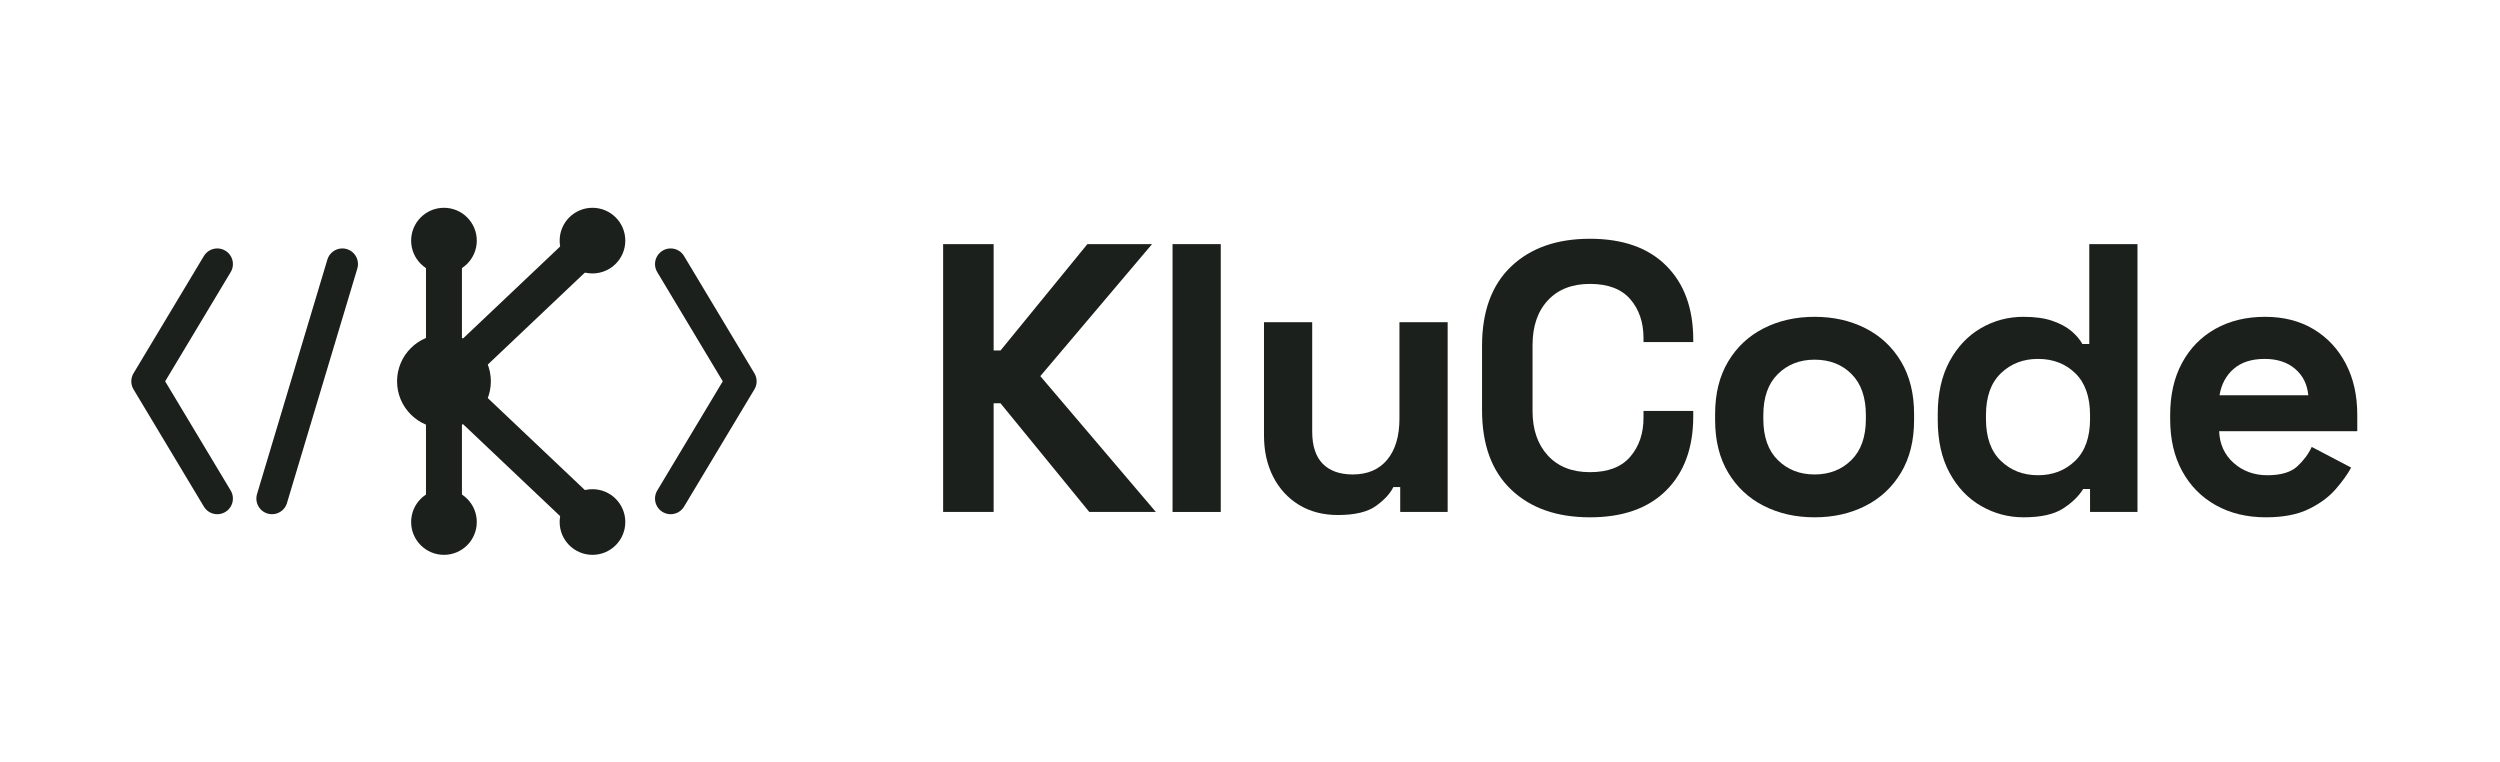
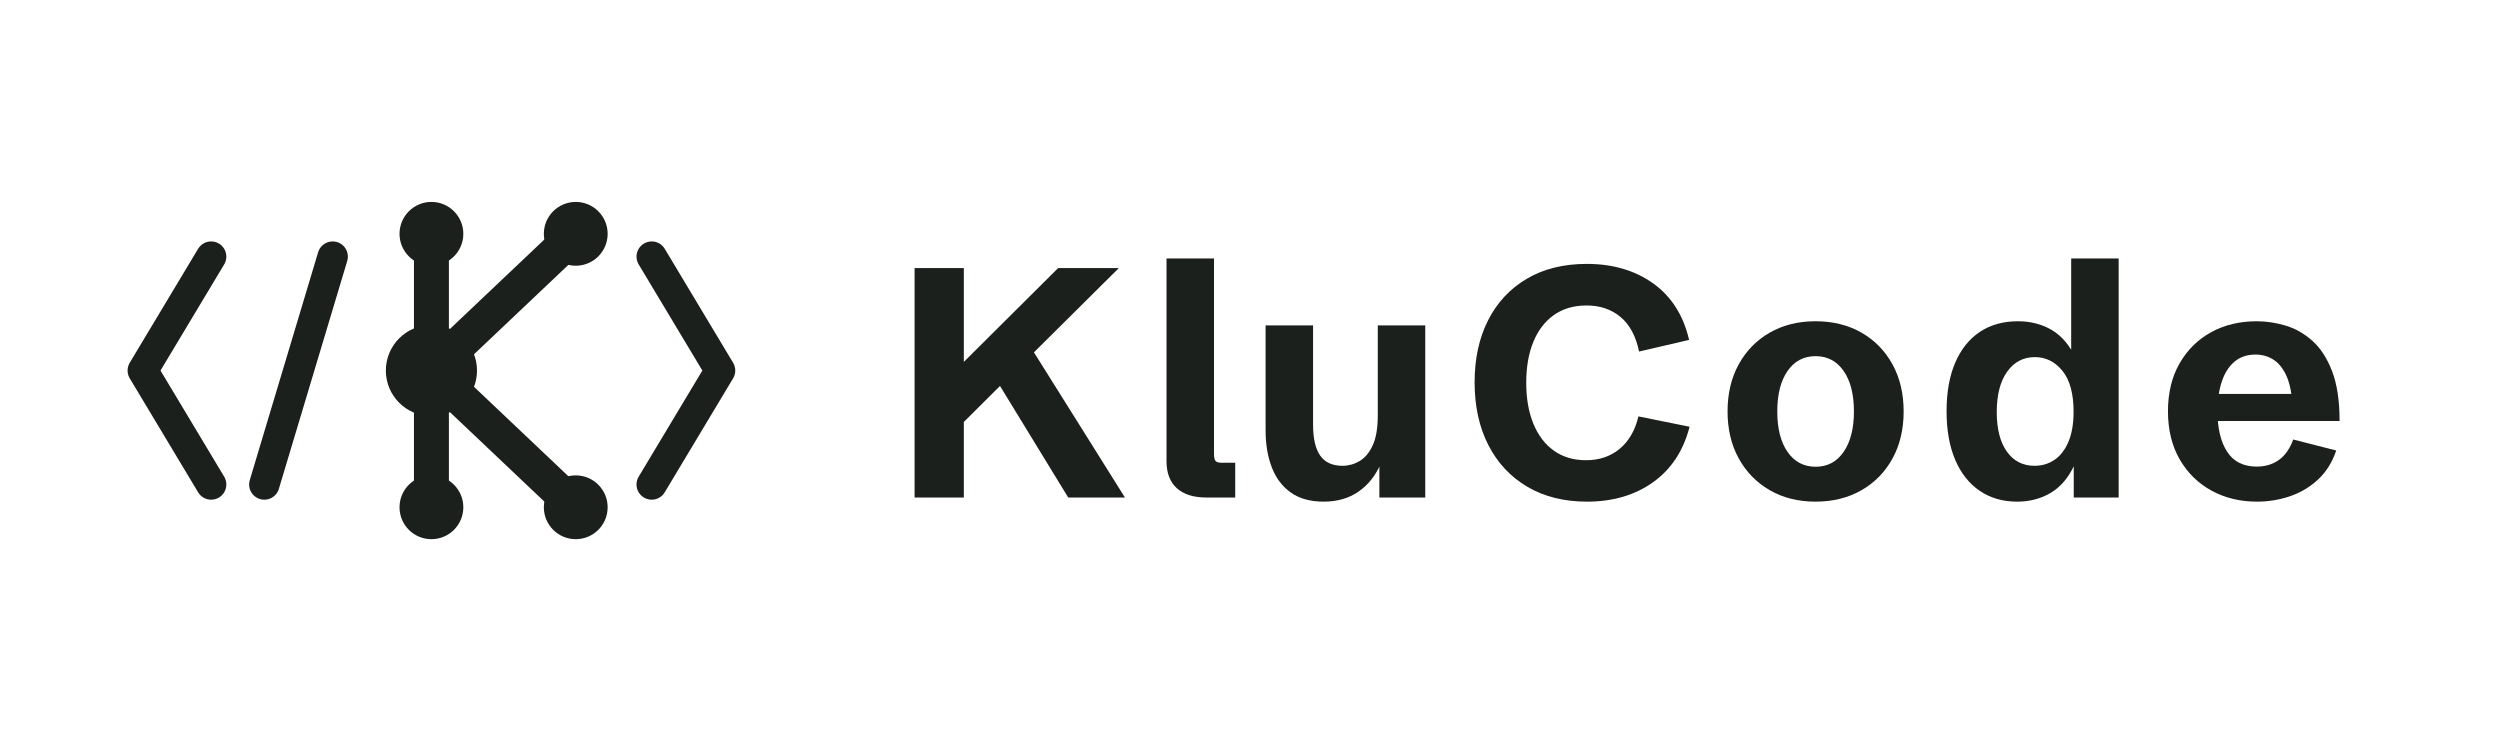
- <svg xmlns="http://www.w3.org/2000/svg" viewBox="0 0 457.36 139.33" width="457.36" height="139.33" role="img" aria-label="KluCode">
+ <svg xmlns="http://www.w3.org/2000/svg" viewBox="0 0 470.65 139.33" width="470.65" height="139.33" role="img" aria-label="KluCode">
  <g transform="translate(15.44 24) scale(1.43)">
    <g>
      <g fill="none" stroke="#1C201C" stroke-width="4" stroke-linecap="round" stroke-linejoin="round">
        <polyline points="17,17 8,32 17,47" />
        <line x1="24" y1="47" x2="33" y2="17" />
        <polyline points="75,17 84,32 75,47" />
      </g>
      <g stroke="#1C201C" stroke-width="4.6" stroke-linecap="round">
        <line x1="46" y1="14" x2="46" y2="50" />
        <line x1="46" y1="32" x2="65" y2="14" />
        <line x1="46" y1="32" x2="65" y2="50" />
      </g>
      <g fill="#1C201C">
        <circle cx="46" cy="14" r="4.2" />
        <circle cx="46" cy="50" r="4.2" />
        <circle cx="65" cy="14" r="4.2" />
        <circle cx="65" cy="50" r="4.2" />
        <circle cx="46" cy="32" r="6" />
      </g>
    </g>
  </g>
  <g fill="#1C201C" id="klu">
-     <path transform="translate(167.92 93.66) scale(0.07 -0.07)" d="M66.0 0.0V700.0H198.0V422.0H216.0L443.0 700.0H612.0L320.0 355.0L622.0 0.0H448.0L216.0 284.0H198.0V0.0Z" />
-     <path transform="translate(209.61 93.66) scale(0.07 -0.07)" d="M70.0 0.0V700.0H196.0V0.0Z" />
-     <path transform="translate(226.62 93.66) scale(0.07 -0.07)" d="M259.0 -8.0Q201.0 -8.0 157.5 18.5Q114.0 45.0 90.0 92.0Q66.0 139.0 66.0 200.0V496.0H192.0V210.0Q192.0 154.0 219.5 126.0Q247.0 98.0 298.0 98.0Q356.0 98.0 388.0 136.5Q420.0 175.0 420.0 244.0V496.0H546.0V0.0H422.0V65.0H404.0Q392.0 40.0 359.0 16.0Q326.0 -8.0 259.0 -8.0Z" />
+     <path transform="translate(167.92 93.66) scale(0.03 -0.03)" d="M142.0 0.0V1440.0H451.0V851.0L1043.0 1440.0H1424.0L891.0 911.0L1462.0 0.0H1106.0L678.0 700.0L451.0 474.0V0.0Z" />
+     <path transform="translate(215.53 93.66) scale(0.03 -0.03)" d="M385.0 0.0Q265.0 0.0 200.5 58.5Q136.0 117.0 136.0 227.0V1500.0H434.0V274.0Q434.0 241.0 443.5 229.5Q453.0 218.0 484.0 218.0H567.0V0.0Z" />
+     <path transform="translate(234.63 93.66) scale(0.03 -0.03)" d="M485.0 -26.0Q360.0 -26.0 279.5 31.0Q199.0 88.0 160.0 189.0Q121.0 290.0 121.0 422.0V1080.0H419.0V457.0Q419.0 326.0 464.0 262.5Q509.0 199.0 604.0 199.0Q660.0 199.0 710.5 228.5Q761.0 258.0 793.0 327.0Q825.0 396.0 825.0 515.0V1080.0H1123.0V0.0H835.0V253.0L842.0 209.0Q794.0 99.0 703.5 36.5Q613.0 -26.0 485.0 -26.0Z" />
  </g>
  <g fill="#1C201C" id="code">
-     <path transform="translate(267.63 93.66) scale(0.07 -0.07)" d="M332.0 -14.0Q202.0 -14.0 126.0 58.5Q50.0 131.0 50.0 266.0V434.0Q50.0 569.0 126.0 641.5Q202.0 714.0 332.0 714.0Q461.0 714.0 531.5 643.5Q602.0 573.0 602.0 450.0V444.0H472.0V454.0Q472.0 516.0 437.5 556.0Q403.0 596.0 332.0 596.0Q262.0 596.0 222.0 553.0Q182.0 510.0 182.0 436.0V264.0Q182.0 191.0 222.0 147.5Q262.0 104.0 332.0 104.0Q403.0 104.0 437.5 144.5Q472.0 185.0 472.0 246.0V264.0H602.0V250.0Q602.0 127.0 531.5 56.5Q461.0 -14.0 332.0 -14.0Z" />
-     <path transform="translate(310.55 93.66) scale(0.07 -0.07)" d="M306.0 -14.0Q232.0 -14.0 173.0 16.0Q114.0 46.0 80.0 103.0Q46.0 160.0 46.0 240.0V256.0Q46.0 336.0 80.0 393.0Q114.0 450.0 173.0 480.0Q232.0 510.0 306.0 510.0Q380.0 510.0 439.0 480.0Q498.0 450.0 532.0 393.0Q566.0 336.0 566.0 256.0V240.0Q566.0 160.0 532.0 103.0Q498.0 46.0 439.0 16.0Q380.0 -14.0 306.0 -14.0ZM306.0 98.0Q364.0 98.0 402.0 135.5Q440.0 173.0 440.0 243.0V253.0Q440.0 323.0 402.5 360.5Q365.0 398.0 306.0 398.0Q248.0 398.0 210.0 360.5Q172.0 323.0 172.0 253.0V243.0Q172.0 173.0 210.0 135.5Q248.0 98.0 306.0 98.0Z" />
-     <path transform="translate(351.28 93.66) scale(0.07 -0.07)" d="M270.0 -14.0Q211.0 -14.0 159.5 15.5Q108.0 45.0 77.0 102.0Q46.0 159.0 46.0 240.0V256.0Q46.0 337.0 77.0 394.0Q108.0 451.0 159.0 480.5Q210.0 510.0 270.0 510.0Q315.0 510.0 345.5 499.5Q376.0 489.0 395.0 473.0Q414.0 457.0 424.0 439.0H442.0V700.0H568.0V0.0H444.0V60.0H426.0Q409.0 32.0 373.5 9.0Q338.0 -14.0 270.0 -14.0ZM308.0 96.0Q366.0 96.0 405.0 133.5Q444.0 171.0 444.0 243.0V253.0Q444.0 325.0 405.5 362.5Q367.0 400.0 308.0 400.0Q250.0 400.0 211.0 362.5Q172.0 325.0 172.0 253.0V243.0Q172.0 171.0 211.0 133.5Q250.0 96.0 308.0 96.0Z" />
-     <path transform="translate(393.8 93.66) scale(0.07 -0.07)" d="M296.0 -14.0Q222.0 -14.0 165.5 17.5Q109.0 49.0 77.5 106.5Q46.0 164.0 46.0 242.0V254.0Q46.0 332.0 77.0 389.5Q108.0 447.0 164.0 478.5Q220.0 510.0 294.0 510.0Q367.0 510.0 421.0 477.5Q475.0 445.0 505.0 387.5Q535.0 330.0 535.0 254.0V211.0H174.0Q176.0 160.0 212.0 128.0Q248.0 96.0 300.0 96.0Q353.0 96.0 378.0 119.0Q403.0 142.0 416.0 170.0L519.0 116.0Q505.0 90.0 478.5 59.5Q452.0 29.0 408.0 7.5Q364.0 -14.0 296.0 -14.0ZM175.0 305.0H407.0Q403.0 348.0 372.5 374.0Q342.0 400.0 293.0 400.0Q242.0 400.0 212.0 374.0Q182.0 348.0 175.0 305.0Z" />
+     <path transform="translate(275.54 93.66) scale(0.03 -0.03)" d="M774.0 -26.0Q559.0 -26.0 400.5 67.0Q242.0 160.0 155.5 328.5Q69.0 497.0 69.0 723.0Q69.0 946.0 154.0 1113.0Q239.0 1280.0 397.0 1373.0Q555.0 1466.0 773.0 1466.0Q1018.0 1466.0 1189.5 1343.5Q1361.0 1221.0 1415.0 989.0L1101.0 916.0Q1071.0 1061.0 984.5 1133.0Q898.0 1205.0 772.0 1205.0Q651.0 1205.0 566.5 1145.0Q482.0 1085.0 437.5 976.5Q393.0 868.0 393.0 720.0Q393.0 572.0 438.0 462.5Q483.0 353.0 567.0 293.5Q651.0 234.0 768.0 234.0Q894.0 234.0 980.0 306.0Q1066.0 378.0 1097.0 509.0L1418.0 444.0Q1360.0 218.0 1189.0 96.0Q1018.0 -26.0 774.0 -26.0Z" />
+     <path transform="translate(323.04 93.66) scale(0.03 -0.03)" d="M625.0 -26.0Q462.0 -26.0 337.5 46.0Q213.0 118.0 143.0 245.5Q73.0 373.0 73.0 540.0Q73.0 708.0 143.0 835.5Q213.0 963.0 337.5 1034.5Q462.0 1106.0 625.0 1106.0Q789.0 1106.0 913.5 1034.5Q1038.0 963.0 1108.0 835.5Q1178.0 708.0 1178.0 540.0Q1178.0 372.0 1108.0 244.5Q1038.0 117.0 913.0 45.5Q788.0 -26.0 625.0 -26.0ZM626.0 193.0Q737.0 193.0 801.5 286.5Q866.0 380.0 866.0 540.0Q866.0 701.0 801.5 794.0Q737.0 887.0 625.0 887.0Q514.0 887.0 449.5 794.0Q385.0 701.0 385.0 540.0Q385.0 379.0 449.5 286.0Q514.0 193.0 626.0 193.0Z" />
+     <path transform="translate(364.54 93.66) scale(0.03 -0.03)" d="M507.0 -26.0Q372.0 -26.0 272.0 42.0Q172.0 110.0 118.0 237.0Q64.0 364.0 64.0 542.0Q64.0 720.0 118.5 846.5Q173.0 973.0 273.0 1039.5Q373.0 1106.0 512.0 1106.0Q631.0 1106.0 724.5 1051.0Q818.0 996.0 877.0 870.0L846.0 868.0V1500.0H1144.0V0.0H862.0V217.0L865.0 202.0Q811.0 85.0 718.0 29.5Q625.0 -26.0 507.0 -26.0ZM616.0 199.0Q686.0 199.0 741.0 236.0Q796.0 273.0 828.5 349.0Q861.0 425.0 861.0 538.0Q861.0 709.0 791.0 795.0Q721.0 881.0 618.0 881.0Q510.0 881.0 444.5 790.0Q379.0 699.0 379.0 536.0Q379.0 377.0 442.5 288.0Q506.0 199.0 616.0 199.0Z" />
+     <path transform="translate(405.92 93.66) scale(0.03 -0.03)" d="M633.0 -26.0Q474.0 -26.0 347.5 43.0Q221.0 112.0 147.5 239.5Q74.0 367.0 74.0 541.0Q74.0 714.0 146.5 841.0Q219.0 968.0 344.5 1037.0Q470.0 1106.0 631.0 1106.0Q720.0 1106.0 811.5 1079.0Q903.0 1052.0 980.0 983.5Q1057.0 915.0 1104.0 792.5Q1151.0 670.0 1151.0 480.0H265.0V650.0H885.0L854.0 597.0Q846.0 705.0 814.0 771.0Q782.0 837.0 733.0 867.0Q684.0 897.0 623.0 897.0Q544.0 897.0 491.0 852.0Q438.0 807.0 411.5 726.5Q385.0 646.0 385.0 540.0Q385.0 380.0 445.5 287.0Q506.0 194.0 631.0 194.0Q712.0 194.0 770.5 236.0Q829.0 278.0 860.0 364.0L1130.0 295.0Q1092.0 183.0 1015.0 112.0Q938.0 41.0 838.5 7.5Q739.0 -26.0 633.0 -26.0Z" />
  </g>
</svg>
